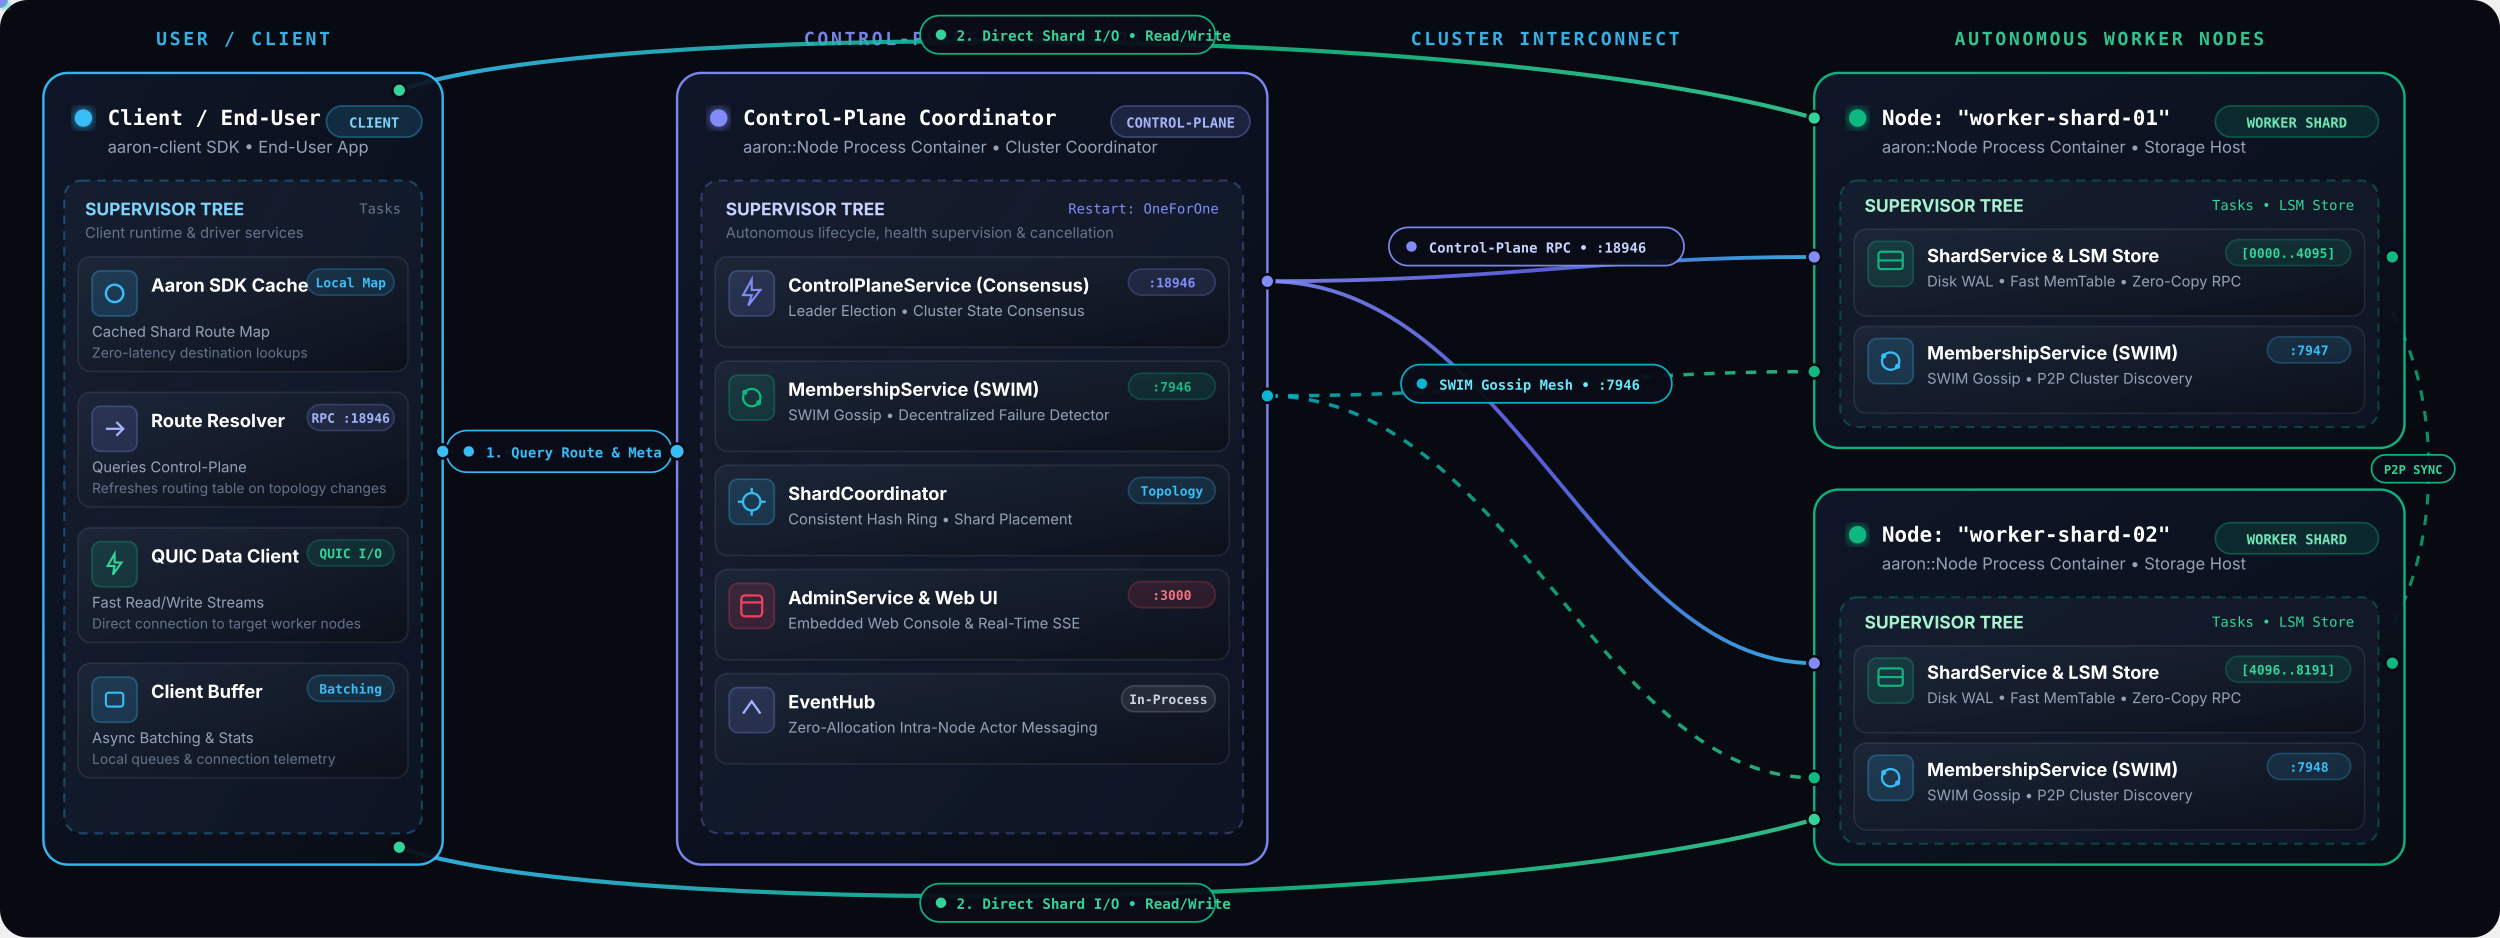
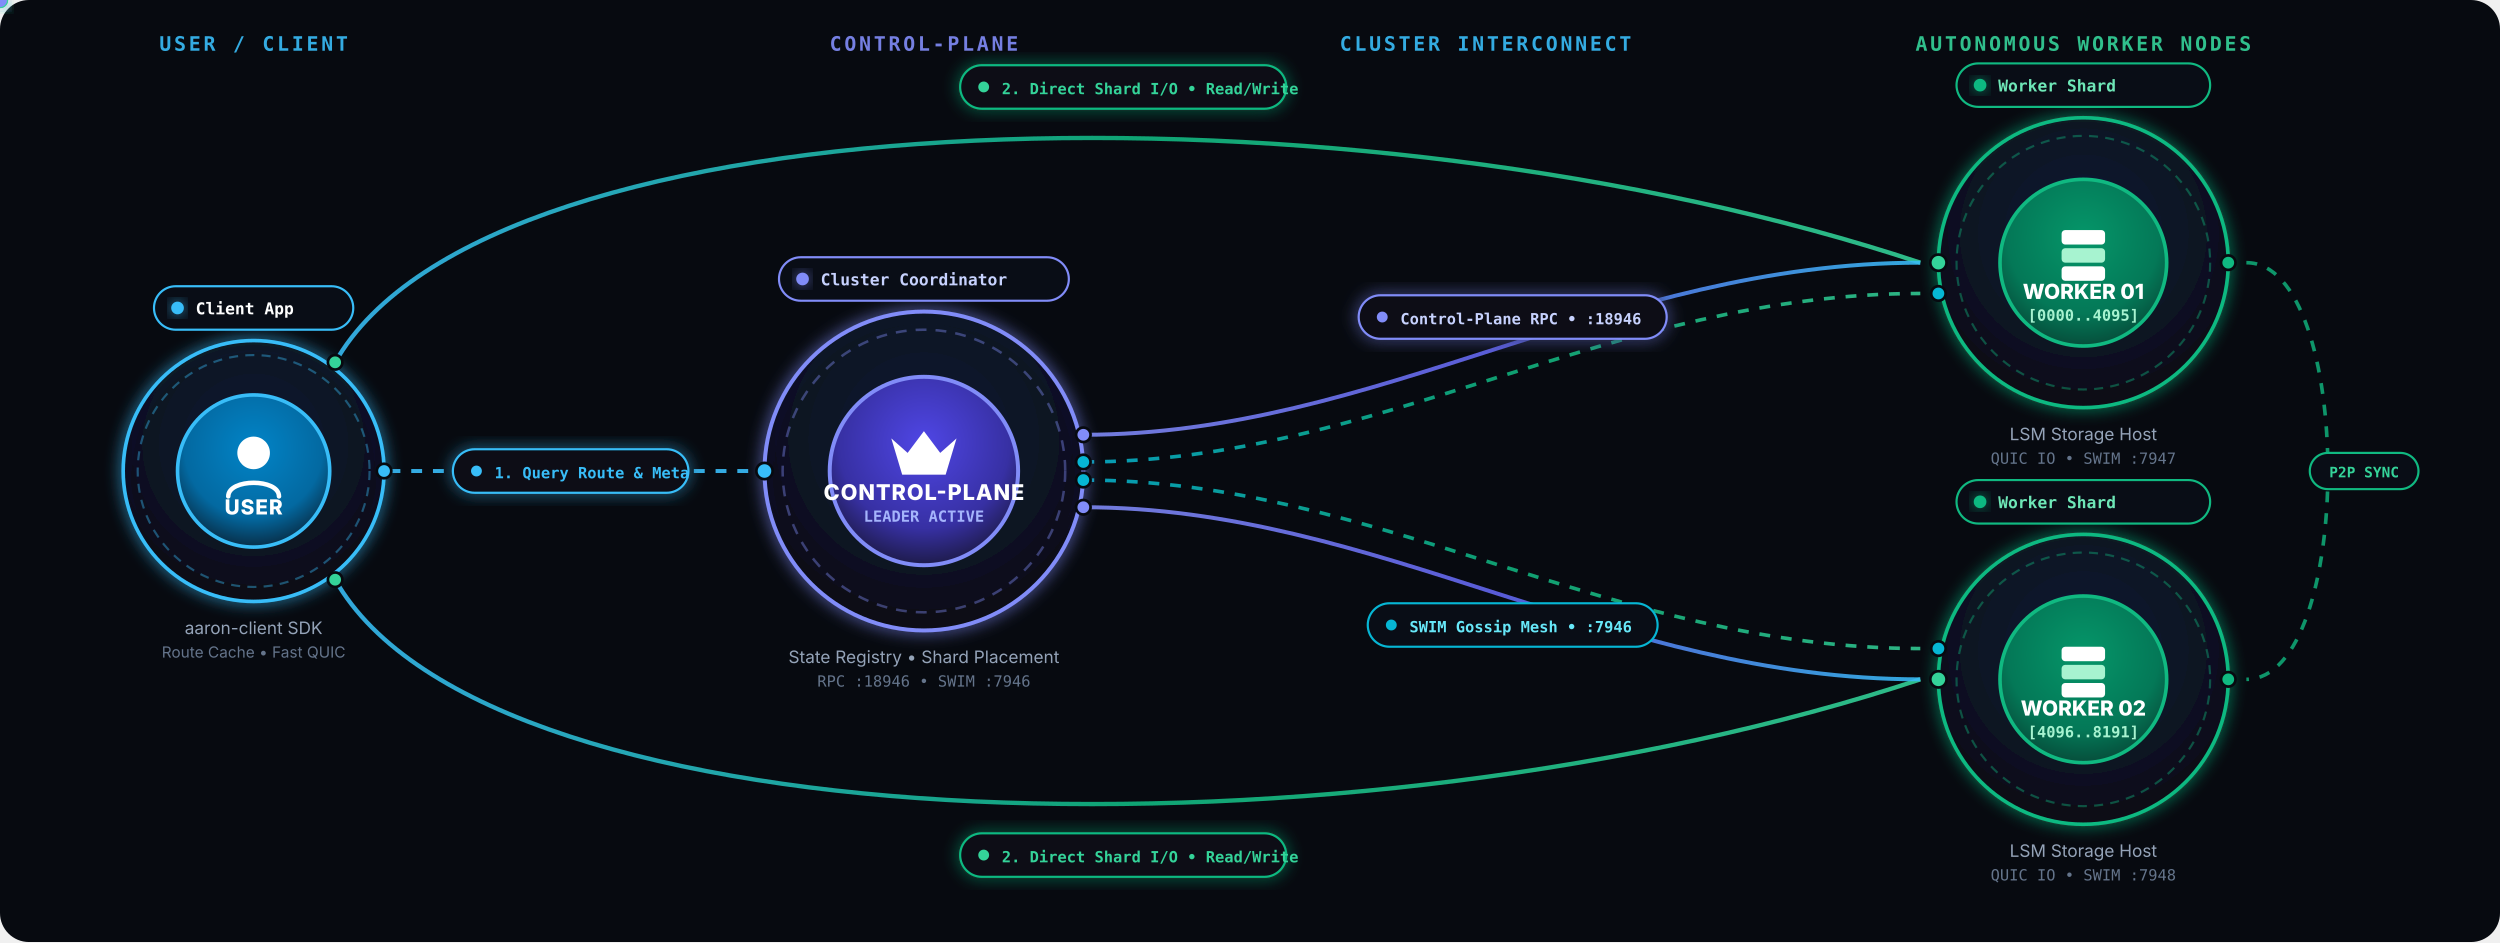
- <svg xmlns="http://www.w3.org/2000/svg" viewBox="0 0 1440 540" class="w-full h-auto overflow-visible">
+ <svg xmlns="http://www.w3.org/2000/svg" viewBox="0 0 1380 520" class="w-full h-auto overflow-visible">
  <defs>
    <style>
      @keyframes flowLine {
        from { stroke-dashoffset: 24; }
        to { stroke-dashoffset: 0; }
      }
      .flow-line {
        stroke-dasharray: 6 6;
        animation: flowLine 1.4s linear infinite;
      }
-       .svg-node-card {
-         transition: filter 0.2s ease, transform 0.2s ease;
-       }
-       .svg-node-card:hover {
-         filter: drop-shadow(0 0 14px rgba(56, 189, 248, 0.4));
+       .svg-node {
+         transition: transform 0.25s ease, filter 0.25s ease;
+         cursor: pointer;
+       }
+       .svg-node:hover {
+         filter: drop-shadow(0 0 20px rgba(56, 189, 248, 0.6));
      }
      text {
        font-family: -apple-system, BlinkMacSystemFont, 'Inter', 'Segoe UI', Roboto, Helvetica, Arial, sans-serif;
      }
      .font-mono {
        font-family: 'JetBrains Mono', 'Fira Code', monospace;
      }
    </style>
-     <filter id="glow-cyan" x="-20%" y="-20%" width="140%" height="140%">
-       <feGaussianBlur stdDeviation="3.5" result="blur" />
+     <filter id="glow-cyan" x="-30%" y="-30%" width="160%" height="160%">
+       <feGaussianBlur stdDeviation="4" result="blur" />
      <feComposite in="SourceGraphic" in2="blur" operator="over" />
    </filter>
-     <filter id="glow-emerald" x="-20%" y="-20%" width="140%" height="140%">
-       <feGaussianBlur stdDeviation="3.5" result="blur" />
+     <filter id="glow-emerald" x="-30%" y="-30%" width="160%" height="160%">
+       <feGaussianBlur stdDeviation="4" result="blur" />
      <feComposite in="SourceGraphic" in2="blur" operator="over" />
    </filter>
-     <filter id="glow-brand" x="-20%" y="-20%" width="140%" height="140%">
-       <feGaussianBlur stdDeviation="3.5" result="blur" />
+     <filter id="glow-brand" x="-30%" y="-30%" width="160%" height="160%">
+       <feGaussianBlur stdDeviation="4.5" result="blur" />
      <feComposite in="SourceGraphic" in2="blur" operator="over" />
    </filter>
-     <linearGradient id="node-bg-grad" x1="0%" y1="0%" x2="100%" y2="100%">
-       <stop offset="0%" stop-color="#0f172a" stop-opacity="0.95" />
-       <stop offset="100%" stop-color="#090d16" stop-opacity="0.98" />
-     </linearGradient>
-     <linearGradient id="supervisor-bg-grad" x1="0%" y1="0%" x2="100%" y2="100%">
-       <stop offset="0%" stop-color="#1e293b" stop-opacity="0.45" />
-       <stop offset="100%" stop-color="#0f172a" stop-opacity="0.65" />
-     </linearGradient>
-     <linearGradient id="service-bg-grad" x1="0%" y1="0%" x2="100%" y2="100%">
-       <stop offset="0%" stop-color="#1e293b" stop-opacity="0.75" />
-       <stop offset="100%" stop-color="#0b0f19" stop-opacity="0.88" />
-     </linearGradient>
+     <radialGradient id="node-chassis-grad" cx="50%" cy="40%" r="65%">
+       <stop offset="0%" stop-color="#141f36" stop-opacity="0.95" />
+       <stop offset="70%" stop-color="#0b1120" stop-opacity="0.98" />
+       <stop offset="100%" stop-color="#060911" stop-opacity="1" />
+     </radialGradient>
+     <radialGradient id="core-user-grad" cx="50%" cy="35%" r="65%">
+       <stop offset="0%" stop-color="#0284c7" />
+       <stop offset="70%" stop-color="#0369a1" />
+       <stop offset="100%" stop-color="#082f49" />
+     </radialGradient>
+     <radialGradient id="core-cp-grad" cx="50%" cy="35%" r="65%">
+       <stop offset="0%" stop-color="#4f46e5" />
+       <stop offset="70%" stop-color="#3730a3" />
+       <stop offset="100%" stop-color="#1e1b4b" />
+     </radialGradient>
+     <radialGradient id="core-worker-grad" cx="50%" cy="35%" r="65%">
+       <stop offset="0%" stop-color="#059669" />
+       <stop offset="70%" stop-color="#047857" />
+       <stop offset="100%" stop-color="#064e3b" />
+     </radialGradient>
    <linearGradient id="grad-user-direct" x1="0%" y1="0%" x2="100%" y2="0%">
      <stop offset="0%" stop-color="#38bdf8" />
      <stop offset="50%" stop-color="#10b981" />
      <stop offset="100%" stop-color="#34d399" />
    </linearGradient>
-     <linearGradient id="grad-raft-rpc" x1="0%" y1="0%" x2="100%" y2="0%">
+     <linearGradient id="grad-cp-rpc" x1="0%" y1="0%" x2="100%" y2="0%">
      <stop offset="0%" stop-color="#818cf8" />
      <stop offset="50%" stop-color="#6366f1" />
      <stop offset="100%" stop-color="#38bdf8" />
    </linearGradient>
    <linearGradient id="grad-swim-gossip" x1="0%" y1="0%" x2="100%" y2="0%">
      <stop offset="0%" stop-color="#06b6d4" />
      <stop offset="50%" stop-color="#10b981" />
      <stop offset="100%" stop-color="#34d399" />
    </linearGradient>
  </defs>
  <rect width="100%" height="100%" fill="#070a10" rx="16" />
-   <g opacity="0.92">
-     <text x="140" y="26" text-anchor="middle" fill="#38bdf8" class="font-mono" font-size="10.5" font-weight="700" letter-spacing="1.5">USER / CLIENT</text>
-     <text x="560" y="26" text-anchor="middle" fill="#818cf8" class="font-mono" font-size="10.5" font-weight="700" letter-spacing="1.5">CONTROL-PLANE COORDINATOR</text>
-     <text x="890" y="26" text-anchor="middle" fill="#38bdf8" class="font-mono" font-size="10.5" font-weight="700" letter-spacing="1.5">CLUSTER INTERCONNECT</text>
-     <text x="1215" y="26" text-anchor="middle" fill="#34d399" class="font-mono" font-size="10.5" font-weight="700" letter-spacing="1.5">AUTONOMOUS WORKER NODES</text>
-   </g>
-   <path id="path-user-cp" d="M 255 260 L 390 260" fill="none" stroke="#38bdf8" stroke-width="2.2" stroke-dasharray="5 3" class="flow-line" opacity="0.88" />
-   <path id="path-user-w1" d="M 230 52 C 340 12, 850 12, 1045 68" fill="none" stroke="url(#grad-user-direct)" stroke-width="2.4" opacity="0.88" />
-   <path id="path-user-w2" d="M 230 488 C 340 528, 850 528, 1045 472" fill="none" stroke="url(#grad-user-direct)" stroke-width="2.4" opacity="0.88" />
-   <path id="path-raft-w1" d="M 730 162 C 870 162, 920 148, 1045 148" fill="none" stroke="url(#grad-raft-rpc)" stroke-width="2.2" opacity="0.88" />
-   <path id="path-raft-w2" d="M 730 162 C 870 162, 920 382, 1045 382" fill="none" stroke="url(#grad-raft-rpc)" stroke-width="2.2" opacity="0.88" />
-   <path id="path-swim-w1" d="M 730 228 C 870 228, 920 214, 1045 214" fill="none" stroke="url(#grad-swim-gossip)" stroke-width="2" stroke-dasharray="6 4" class="flow-line" opacity="0.82" />
-   <path id="path-swim-w2" d="M 730 228 C 870 228, 920 448, 1045 448" fill="none" stroke="url(#grad-swim-gossip)" stroke-width="2" stroke-dasharray="6 4" class="flow-line" opacity="0.82" />
-   <path id="path-peer-sync" d="M 1378 180 C 1406 230, 1406 310, 1378 360" fill="none" stroke="#10b981" stroke-width="1.8" stroke-dasharray="4 3" class="flow-line" opacity="0.75" />
+   <g opacity="0.9">
+     <text x="140" y="28" text-anchor="middle" fill="#38bdf8" class="font-mono" font-size="11" font-weight="700" letter-spacing="1.5">USER / CLIENT</text>
+     <text x="510" y="28" text-anchor="middle" fill="#818cf8" class="font-mono" font-size="11" font-weight="700" letter-spacing="1.5">CONTROL-PLANE</text>
+     <text x="820" y="28" text-anchor="middle" fill="#38bdf8" class="font-mono" font-size="11" font-weight="700" letter-spacing="1.5">CLUSTER INTERCONNECT</text>
+     <text x="1150" y="28" text-anchor="middle" fill="#34d399" class="font-mono" font-size="11" font-weight="700" letter-spacing="1.5">AUTONOMOUS WORKER NODES</text>
+   </g>
+   <path id="path-user-cp" d="M 215 260 L 420 260" fill="none" stroke="#38bdf8" stroke-width="2.2" stroke-dasharray="5 3" class="flow-line" opacity="0.9" />
+   <path id="path-user-w1" d="M 185 200 C 270 50, 750 42, 1060 145" fill="none" stroke="url(#grad-user-direct)" stroke-width="2.4" opacity="0.88" />
+   <path id="path-user-w2" d="M 185 320 C 270 470, 750 478, 1060 375" fill="none" stroke="url(#grad-user-direct)" stroke-width="2.4" opacity="0.88" />
+   <path id="path-cp-w1" d="M 598 240 C 760 240, 890 145, 1060 145" fill="none" stroke="url(#grad-cp-rpc)" stroke-width="2.2" opacity="0.88" />
+   <path id="path-cp-w2" d="M 598 280 C 760 280, 890 375, 1060 375" fill="none" stroke="url(#grad-cp-rpc)" stroke-width="2.2" opacity="0.88" />
+   <path id="path-swim-w1" d="M 598 255 C 760 255, 890 162, 1060 162" fill="none" stroke="url(#grad-swim-gossip)" stroke-width="2" stroke-dasharray="6 4" class="flow-line" opacity="0.85" />
+   <path id="path-swim-w2" d="M 598 265 C 760 265, 890 358, 1060 358" fill="none" stroke="url(#grad-swim-gossip)" stroke-width="2" stroke-dasharray="6 4" class="flow-line" opacity="0.85" />
+   <path id="path-worker-sync" d="M 1240 145 C 1300 145, 1300 375, 1240 375" fill="none" stroke="#10b981" stroke-width="2" stroke-dasharray="4 3" class="flow-line" opacity="0.8" />
  <circle r="4" fill="#38bdf8" filter="url(#glow-cyan)">
    <animateMotion dur="1.2s" repeatCount="indefinite">
      <mpath href="#path-user-cp" />
    </animateMotion>
  </circle>
  <circle r="4.5" fill="#34d399" filter="url(#glow-emerald)">
    <animateMotion dur="2.4s" repeatCount="indefinite">
      <mpath href="#path-user-w1" />
    </animateMotion>
  </circle>
  <circle r="4.5" fill="#34d399" filter="url(#glow-emerald)">
    <animateMotion dur="2.4s" begin="1.2s" repeatCount="indefinite">
      <mpath href="#path-user-w2" />
    </animateMotion>
  </circle>
  <circle r="3.8" fill="#818cf8" filter="url(#glow-brand)">
    <animateMotion dur="1.8s" repeatCount="indefinite">
-       <mpath href="#path-raft-w1" />
+       <mpath href="#path-cp-w1" />
    </animateMotion>
  </circle>
  <circle r="3.8" fill="#818cf8" filter="url(#glow-brand)">
    <animateMotion dur="1.8s" begin="0.9s" repeatCount="indefinite">
-       <mpath href="#path-raft-w2" />
-     </animateMotion>
-   </circle>
-   <g transform="translate(322, 260)">
-     <rect x="-65" y="-12" width="130" height="24" rx="12" fill="#090d16" stroke="#38bdf8" stroke-width="1" opacity="0.95" />
+       <mpath href="#path-cp-w2" />
+     </animateMotion>
+   </circle>
+   <g transform="translate(315, 260)">
+     <rect x="-65" y="-12" width="130" height="24" rx="12" fill="#090d16" stroke="#38bdf8" stroke-width="1.2" filter="url(#glow-cyan)" />
    <circle cx="-52" cy="0" r="3" fill="#38bdf8" />
-     <text x="-42" y="3.5" fill="#38bdf8" class="font-mono" font-size="8" font-weight="700">1. Query Route &amp; Meta</text>
-   </g>
-   <g transform="translate(615, 20)">
-     <rect x="-85" y="-11" width="170" height="22" rx="11" fill="#090d16" stroke="#10b981" stroke-width="1" opacity="0.95" />
-     <circle cx="-73" cy="0" r="3" fill="#34d399" />
-     <text x="-64" y="3.5" fill="#34d399" class="font-mono" font-size="8.2" font-weight="700">2. Direct Shard I/O • Read/Write</text>
-   </g>
-   <g transform="translate(615, 520)">
-     <rect x="-85" y="-11" width="170" height="22" rx="11" fill="#090d16" stroke="#10b981" stroke-width="1" opacity="0.95" />
-     <circle cx="-73" cy="0" r="3" fill="#34d399" />
-     <text x="-64" y="3.5" fill="#34d399" class="font-mono" font-size="8.2" font-weight="700">2. Direct Shard I/O • Read/Write</text>
-   </g>
-   <g transform="translate(885, 142)">
-     <rect x="-85" y="-11" width="170" height="22" rx="11" fill="#090d16" stroke="#818cf8" stroke-width="1" opacity="0.95" />
+     <text x="-42" y="4" fill="#38bdf8" class="font-mono" font-size="8.5" font-weight="700">1. Query Route &amp; Meta</text>
+   </g>
+   <g transform="translate(620, 48)">
+     <rect x="-90" y="-12" width="180" height="24" rx="12" fill="#090d16" stroke="#10b981" stroke-width="1.2" filter="url(#glow-emerald)" />
+     <circle cx="-77" cy="0" r="3" fill="#34d399" />
+     <text x="-67" y="4" fill="#34d399" class="font-mono" font-size="8.5" font-weight="700">2. Direct Shard I/O • Read/Write</text>
+   </g>
+   <g transform="translate(620, 472)">
+     <rect x="-90" y="-12" width="180" height="24" rx="12" fill="#090d16" stroke="#10b981" stroke-width="1.2" filter="url(#glow-emerald)" />
+     <circle cx="-77" cy="0" r="3" fill="#34d399" />
+     <text x="-67" y="4" fill="#34d399" class="font-mono" font-size="8.5" font-weight="700">2. Direct Shard I/O • Read/Write</text>
+   </g>
+   <g transform="translate(835, 175)">
+     <rect x="-85" y="-12" width="170" height="24" rx="12" fill="#090d16" stroke="#818cf8" stroke-width="1.2" filter="url(#glow-brand)" />
    <circle cx="-72" cy="0" r="3" fill="#818cf8" />
-     <text x="-62" y="3.5" fill="#c7d2fe" class="font-mono" font-size="8" font-weight="700">Control-Plane RPC • :18946</text>
-   </g>
-   <g transform="translate(885, 221)">
-     <rect x="-78" y="-11" width="156" height="22" rx="11" fill="#090d16" stroke="#06b6d4" stroke-width="1" opacity="0.95" />
-     <circle cx="-66" cy="0" r="3" fill="#06b6d4" />
-     <text x="-56" y="3.5" fill="#67e8f9" class="font-mono" font-size="8" font-weight="700">SWIM Gossip Mesh • :7946</text>
-   </g>
-   <g transform="translate(1390, 270)">
-     <rect x="-24" y="-8" width="48" height="16" rx="8" fill="#090d16" stroke="#10b981" stroke-width="1" opacity="0.95" />
-     <text x="0" y="3" text-anchor="middle" fill="#34d399" class="font-mono" font-size="7" font-weight="700">P2P SYNC</text>
-   </g>
-   <g class="svg-node-card">
-     <rect x="25" y="42" width="230" height="456" rx="14" fill="url(#node-bg-grad)" stroke="#38bdf8" stroke-width="1.4" opacity="0.95" />
-     <g transform="translate(38, 54)">
-       <circle cx="10" cy="14" r="5" fill="#38bdf8" filter="url(#glow-cyan)" />
-       <text x="24" y="18" fill="#ffffff" class="font-mono" font-size="12" font-weight="700">Client / End-User</text>
-       <rect x="150" y="7" width="55" height="18" rx="9" fill="rgba(56, 189, 248, 0.15)" stroke="rgba(56, 189, 248, 0.35)" stroke-width="1" />
-       <text x="177.5" y="19.5" text-anchor="middle" class="font-mono" font-size="8" font-weight="700" fill="#7dd3fc">CLIENT</text>
-       <text x="24" y="34" fill="#94a3b8" font-size="9.5">aaron-client SDK • End-User App</text>
-     </g>
-     <rect x="37" y="104" width="206" height="376" rx="10" fill="url(#supervisor-bg-grad)" stroke="rgba(56, 189, 248, 0.3)" stroke-width="1.2" stroke-dasharray="5 4" />
-     <text x="49" y="124" fill="#7dd3fc" font-size="10" font-weight="700">SUPERVISOR TREE</text>
-     <text x="231" y="123" text-anchor="end" fill="#64748b" class="font-mono" font-size="8">Tasks</text>
-     <text x="49" y="137" fill="#64748b" font-size="8.5">Client runtime &amp; driver services</text>
-     <g transform="translate(45, 148)">
-       <rect width="190" height="66" rx="7" fill="url(#service-bg-grad)" stroke="rgba(255,255,255,0.08)" stroke-width="1" />
-       <rect x="8" y="8" width="26" height="26" rx="5" fill="rgba(56, 189, 248, 0.15)" stroke="rgba(56, 189, 248, 0.3)" stroke-width="1" />
-       <circle cx="21" cy="21" r="5" fill="none" stroke="#38bdf8" stroke-width="1.4" />
-       <text x="42" y="20" fill="#ffffff" font-size="10.5" font-weight="700">Aaron SDK Cache</text>
-       <rect x="132" y="7" width="50" height="15" rx="7.5" fill="rgba(56, 189, 248, 0.12)" stroke="rgba(56, 189, 248, 0.25)" stroke-width="1" />
-       <text x="157" y="17.5" text-anchor="middle" fill="#38bdf8" class="font-mono" font-size="7.5" font-weight="600">Local Map</text>
-       <text x="8" y="46" fill="#94a3b8" font-size="8.5">Cached Shard Route Map</text>
-       <text x="8" y="58" fill="#64748b" font-size="8">Zero-latency destination lookups</text>
-     </g>
-     <g transform="translate(45, 226)">
-       <rect width="190" height="66" rx="7" fill="url(#service-bg-grad)" stroke="rgba(255,255,255,0.08)" stroke-width="1" />
-       <rect x="8" y="8" width="26" height="26" rx="5" fill="rgba(129, 140, 248, 0.15)" stroke="rgba(129, 140, 248, 0.3)" stroke-width="1" />
-       <path d="M 16 21 L 26 21 M 22 17 L 26 21 L 22 25" fill="none" stroke="#a5b4fc" stroke-width="1.3" />
-       <text x="42" y="20" fill="#ffffff" font-size="10.5" font-weight="700">Route Resolver</text>
-       <rect x="132" y="7" width="50" height="15" rx="7.5" fill="rgba(129, 140, 248, 0.12)" stroke="rgba(129, 140, 248, 0.25)" stroke-width="1" />
-       <text x="157" y="17.5" text-anchor="middle" fill="#a5b4fc" class="font-mono" font-size="7.5" font-weight="600">RPC :18946</text>
-       <text x="8" y="46" fill="#94a3b8" font-size="8.5">Queries Control-Plane</text>
-       <text x="8" y="58" fill="#64748b" font-size="8">Refreshes routing table on topology changes</text>
-     </g>
-     <g transform="translate(45, 304)">
-       <rect width="190" height="66" rx="7" fill="url(#service-bg-grad)" stroke="rgba(255,255,255,0.08)" stroke-width="1" />
-       <rect x="8" y="8" width="26" height="26" rx="5" fill="rgba(16, 185, 129, 0.15)" stroke="rgba(16, 185, 129, 0.3)" stroke-width="1" />
-       <path d="M 21 15 L 17 22 L 21 22 L 20 27 L 25 20 L 21 20 Z" fill="none" stroke="#34d399" stroke-width="1.2" />
-       <text x="42" y="20" fill="#ffffff" font-size="10.5" font-weight="700">QUIC Data Client</text>
-       <rect x="132" y="7" width="50" height="15" rx="7.5" fill="rgba(16, 185, 129, 0.12)" stroke="rgba(16, 185, 129, 0.25)" stroke-width="1" />
-       <text x="157" y="17.5" text-anchor="middle" fill="#34d399" class="font-mono" font-size="7.5" font-weight="600">QUIC I/O</text>
-       <text x="8" y="46" fill="#94a3b8" font-size="8.5">Fast Read/Write Streams</text>
-       <text x="8" y="58" fill="#64748b" font-size="8">Direct connection to target worker nodes</text>
-     </g>
-     <g transform="translate(45, 382)">
-       <rect width="190" height="66" rx="7" fill="url(#service-bg-grad)" stroke="rgba(255,255,255,0.08)" stroke-width="1" />
-       <rect x="8" y="8" width="26" height="26" rx="5" fill="rgba(56, 189, 248, 0.15)" stroke="rgba(56, 189, 248, 0.3)" stroke-width="1" />
-       <rect x="16" y="17" width="10" height="8" rx="1.5" fill="none" stroke="#38bdf8" stroke-width="1.2" />
-       <text x="42" y="20" fill="#ffffff" font-size="10.5" font-weight="700">Client Buffer</text>
-       <rect x="132" y="7" width="50" height="15" rx="7.5" fill="rgba(56, 189, 248, 0.12)" stroke="rgba(56, 189, 248, 0.25)" stroke-width="1" />
-       <text x="157" y="17.5" text-anchor="middle" fill="#38bdf8" class="font-mono" font-size="7.5" font-weight="600">Batching</text>
-       <text x="8" y="46" fill="#94a3b8" font-size="8.5">Async Batching &amp; Stats</text>
-       <text x="8" y="58" fill="#64748b" font-size="8">Local queues &amp; connection telemetry</text>
-     </g>
-     <circle cx="230" cy="52" r="4" fill="#34d399" stroke="#070a10" stroke-width="1.5" />
-     <circle cx="255" cy="260" r="4" fill="#38bdf8" stroke="#070a10" stroke-width="1.5" />
-     <circle cx="230" cy="488" r="4" fill="#34d399" stroke="#070a10" stroke-width="1.5" />
-   </g>
-   <g class="svg-node-card">
-     <rect x="390" y="42" width="340" height="456" rx="14" fill="url(#node-bg-grad)" stroke="#818cf8" stroke-width="1.4" opacity="0.95" />
-     <g transform="translate(404, 54)">
-       <circle cx="10" cy="14" r="5" fill="#818cf8" filter="url(#glow-brand)" />
-       <text x="24" y="18" fill="#ffffff" class="font-mono" font-size="12" font-weight="700">Control-Plane Coordinator</text>
-       <rect x="236" y="7" width="80" height="18" rx="9" fill="rgba(129, 140, 248, 0.15)" stroke="rgba(129, 140, 248, 0.35)" stroke-width="1" />
-       <text x="276" y="19.5" text-anchor="middle" class="font-mono" font-size="8" font-weight="700" fill="#a5b4fc">CONTROL-PLANE</text>
-       <text x="24" y="34" fill="#94a3b8" font-size="9.5">aaron::Node Process Container • Cluster Coordinator</text>
-     </g>
-     <circle cx="390" cy="260" r="4.5" fill="#38bdf8" stroke="#070a10" stroke-width="1.5" />
-     <rect x="404" y="104" width="312" height="376" rx="10" fill="url(#supervisor-bg-grad)" stroke="rgba(129, 140, 248, 0.3)" stroke-width="1.2" stroke-dasharray="5 4" />
-     <text x="418" y="124" fill="#c7d2fe" font-size="10" font-weight="700">SUPERVISOR TREE</text>
-     <text x="702" y="123" text-anchor="end" fill="#818cf8" class="font-mono" font-size="8">Restart: OneForOne</text>
-     <text x="418" y="137" fill="#64748b" font-size="8.5">Autonomous lifecycle, health supervision &amp; cancellation</text>
-     <g transform="translate(412, 148)">
-       <rect width="296" height="52" rx="7" fill="url(#service-bg-grad)" stroke="rgba(255,255,255,0.08)" stroke-width="1" />
-       <circle cx="318" cy="14" r="4" fill="#818cf8" stroke="#070a10" stroke-width="1.5" />
-       <rect x="8" y="8" width="26" height="26" rx="5" fill="rgba(129, 140, 248, 0.15)" stroke="rgba(129, 140, 248, 0.3)" stroke-width="1" />
-       <path d="M 21 13 L 16 22 L 21 22 L 19 28 L 26 19 L 21 19 Z" fill="none" stroke="#818cf8" stroke-width="1.2" />
-       <text x="42" y="20" fill="#ffffff" font-size="10.5" font-weight="700">ControlPlaneService (Consensus)</text>
-       <rect x="238" y="7" width="50" height="15" rx="7.5" fill="rgba(129, 140, 248, 0.12)" stroke="rgba(129, 140, 248, 0.25)" stroke-width="1" />
-       <text x="263" y="17.5" text-anchor="middle" fill="#818cf8" class="font-mono" font-size="7.5" font-weight="600">:18946</text>
-       <text x="42" y="34" fill="#94a3b8" font-size="8.5">Leader Election • Cluster State Consensus</text>
-     </g>
-     <g transform="translate(412, 208)">
-       <rect width="296" height="52" rx="7" fill="url(#service-bg-grad)" stroke="rgba(255,255,255,0.08)" stroke-width="1" />
-       <circle cx="318" cy="20" r="4" fill="#06b6d4" stroke="#070a10" stroke-width="1.5" />
-       <rect x="8" y="8" width="26" height="26" rx="5" fill="rgba(16, 185, 129, 0.15)" stroke="rgba(16, 185, 129, 0.3)" stroke-width="1" />
-       <circle cx="21" cy="21" r="5" fill="none" stroke="#10b981" stroke-width="1.3" />
-       <circle cx="17" cy="18" r="1.5" fill="#10b981" />
-       <circle cx="25" cy="24" r="1.5" fill="#10b981" />
-       <text x="42" y="20" fill="#ffffff" font-size="10.5" font-weight="700">MembershipService (SWIM)</text>
-       <rect x="238" y="7" width="50" height="15" rx="7.5" fill="rgba(16, 185, 129, 0.12)" stroke="rgba(16, 185, 129, 0.25)" stroke-width="1" />
-       <text x="263" y="17.5" text-anchor="middle" fill="#10b981" class="font-mono" font-size="7.5" font-weight="600">:7946</text>
-       <text x="42" y="34" fill="#94a3b8" font-size="8.5">SWIM Gossip • Decentralized Failure Detector</text>
-     </g>
-     <g transform="translate(412, 268)">
-       <rect width="296" height="52" rx="7" fill="url(#service-bg-grad)" stroke="rgba(255,255,255,0.08)" stroke-width="1" />
-       <rect x="8" y="8" width="26" height="26" rx="5" fill="rgba(56, 189, 248, 0.15)" stroke="rgba(56, 189, 248, 0.3)" stroke-width="1" />
-       <circle cx="21" cy="21" r="5" fill="none" stroke="#38bdf8" stroke-width="1.3" />
-       <line x1="21" y1="13" x2="21" y2="16" stroke="#38bdf8" stroke-width="1.3" />
-       <line x1="21" y1="26" x2="21" y2="29" stroke="#38bdf8" stroke-width="1.3" />
-       <line x1="13" y1="21" x2="16" y2="21" stroke="#38bdf8" stroke-width="1.3" />
-       <line x1="26" y1="21" x2="29" y2="21" stroke="#38bdf8" stroke-width="1.3" />
-       <text x="42" y="20" fill="#ffffff" font-size="10.5" font-weight="700">ShardCoordinator</text>
-       <rect x="238" y="7" width="50" height="15" rx="7.5" fill="rgba(56, 189, 248, 0.12)" stroke="rgba(56, 189, 248, 0.25)" stroke-width="1" />
-       <text x="263" y="17.5" text-anchor="middle" fill="#38bdf8" class="font-mono" font-size="7.5" font-weight="600">Topology</text>
-       <text x="42" y="34" fill="#94a3b8" font-size="8.5">Consistent Hash Ring • Shard Placement</text>
-     </g>
-     <g transform="translate(412, 328)">
-       <rect width="296" height="52" rx="7" fill="url(#service-bg-grad)" stroke="rgba(255,255,255,0.08)" stroke-width="1" />
-       <rect x="8" y="8" width="26" height="26" rx="5" fill="rgba(244, 63, 94, 0.15)" stroke="rgba(244, 63, 94, 0.3)" stroke-width="1" />
-       <rect x="15" y="15" width="12" height="12" rx="2" fill="none" stroke="#f43f5e" stroke-width="1.3" />
-       <line x1="15" y1="19" x2="27" y2="19" stroke="#f43f5e" stroke-width="1.3" />
-       <text x="42" y="20" fill="#ffffff" font-size="10.5" font-weight="700">AdminService &amp; Web UI</text>
-       <rect x="238" y="7" width="50" height="15" rx="7.5" fill="rgba(244, 63, 94, 0.12)" stroke="rgba(244, 63, 94, 0.25)" stroke-width="1" />
-       <text x="263" y="17.5" text-anchor="middle" fill="#fb7185" class="font-mono" font-size="7.5" font-weight="600">:3000</text>
-       <text x="42" y="34" fill="#94a3b8" font-size="8.5">Embedded Web Console &amp; Real-Time SSE</text>
-     </g>
-     <g transform="translate(412, 388)">
-       <rect width="296" height="52" rx="7" fill="url(#service-bg-grad)" stroke="rgba(255,255,255,0.08)" stroke-width="1" />
-       <rect x="8" y="8" width="26" height="26" rx="5" fill="rgba(129, 140, 248, 0.15)" stroke="rgba(129, 140, 248, 0.3)" stroke-width="1" />
-       <path d="M 16 23 L 21 16 L 26 23" fill="none" stroke="#a5b4fc" stroke-width="1.3" />
-       <text x="42" y="20" fill="#ffffff" font-size="10.5" font-weight="700">EventHub</text>
-       <rect x="234" y="7" width="54" height="15" rx="7.5" fill="rgba(255, 255, 255, 0.08)" stroke="rgba(255, 255, 255, 0.15)" stroke-width="1" />
-       <text x="261" y="17.5" text-anchor="middle" fill="#cbd5e1" class="font-mono" font-size="7.5" font-weight="600">In-Process</text>
-       <text x="42" y="34" fill="#94a3b8" font-size="8.5">Zero-Allocation Intra-Node Actor Messaging</text>
-     </g>
-   </g>
-   <g class="svg-node-card">
-     <rect x="1045" y="42" width="340" height="216" rx="14" fill="url(#node-bg-grad)" stroke="#10b981" stroke-width="1.4" opacity="0.95" />
-     <g transform="translate(1060, 54)">
-       <circle cx="10" cy="14" r="5" fill="#10b981" filter="url(#glow-emerald)" />
-       <text x="24" y="18" fill="#ffffff" class="font-mono" font-size="12" font-weight="700">Node: "worker-shard-01"</text>
-       <rect x="216" y="7" width="94" height="18" rx="9" fill="rgba(16, 185, 129, 0.15)" stroke="rgba(16, 185, 129, 0.35)" stroke-width="1" />
-       <text x="263" y="19.5" text-anchor="middle" class="font-mono" font-size="8" font-weight="700" fill="#6ee7b7">WORKER SHARD</text>
-       <text x="24" y="34" fill="#94a3b8" font-size="9.5">aaron::Node Process Container • Storage Host</text>
-     </g>
-     <rect x="1060" y="104" width="310" height="142" rx="10" fill="url(#supervisor-bg-grad)" stroke="rgba(16, 185, 129, 0.3)" stroke-width="1.2" stroke-dasharray="5 4" />
-     <text x="1074" y="122" fill="#a7f3d0" font-size="10" font-weight="700">SUPERVISOR TREE</text>
-     <text x="1356" y="121" text-anchor="end" fill="#34d399" class="font-mono" font-size="8">Tasks • LSM Store</text>
-     <g transform="translate(1068, 132)">
-       <rect width="294" height="50" rx="7" fill="url(#service-bg-grad)" stroke="rgba(255,255,255,0.08)" stroke-width="1" />
-       <circle cx="-23" cy="16" r="4" fill="#818cf8" stroke="#070a10" stroke-width="1.5" />
-       <circle cx="310" cy="16" r="4" fill="#10b981" stroke="#070a10" stroke-width="1.5" />
-       <rect x="8" y="7" width="26" height="26" rx="5" fill="rgba(16, 185, 129, 0.15)" stroke="rgba(16, 185, 129, 0.3)" stroke-width="1" />
-       <rect x="14" y="13" width="14" height="10" rx="1.5" fill="none" stroke="#10b981" stroke-width="1.2" />
-       <line x1="14" y1="18" x2="28" y2="18" stroke="#10b981" stroke-width="1.2" />
-       <text x="42" y="19" fill="#ffffff" font-size="10.5" font-weight="700">ShardService &amp; LSM Store</text>
-       <rect x="214" y="6" width="72" height="15" rx="7.5" fill="rgba(16, 185, 129, 0.12)" stroke="rgba(16, 185, 129, 0.25)" stroke-width="1" />
-       <text x="250" y="16.5" text-anchor="middle" fill="#34d399" class="font-mono" font-size="7.5" font-weight="600">[0000..4095]</text>
-       <text x="42" y="33" fill="#94a3b8" font-size="8.5">Disk WAL • Fast MemTable • Zero-Copy RPC</text>
-     </g>
-     <g transform="translate(1068, 188)">
-       <rect width="294" height="50" rx="7" fill="url(#service-bg-grad)" stroke="rgba(255,255,255,0.08)" stroke-width="1" />
-       <circle cx="-23" cy="26" r="4" fill="#10b981" stroke="#070a10" stroke-width="1.5" />
-       <rect x="8" y="7" width="26" height="26" rx="5" fill="rgba(56, 189, 248, 0.15)" stroke="rgba(56, 189, 248, 0.3)" stroke-width="1" />
-       <circle cx="21" cy="20" r="5" fill="none" stroke="#38bdf8" stroke-width="1.3" />
-       <circle cx="17" cy="17" r="1.5" fill="#38bdf8" />
-       <circle cx="25" cy="23" r="1.5" fill="#38bdf8" />
-       <text x="42" y="19" fill="#ffffff" font-size="10.5" font-weight="700">MembershipService (SWIM)</text>
-       <rect x="238" y="6" width="48" height="15" rx="7.5" fill="rgba(56, 189, 248, 0.12)" stroke="rgba(56, 189, 248, 0.25)" stroke-width="1" />
-       <text x="262" y="16.5" text-anchor="middle" fill="#38bdf8" class="font-mono" font-size="7.5" font-weight="600">:7947</text>
-       <text x="42" y="33" fill="#94a3b8" font-size="8.5">SWIM Gossip • P2P Cluster Discovery</text>
-     </g>
-     <circle cx="1045" cy="68" r="4" fill="#34d399" stroke="#070a10" stroke-width="1.5" />
-   </g>
-   <g class="svg-node-card">
-     <rect x="1045" y="282" width="340" height="216" rx="14" fill="url(#node-bg-grad)" stroke="#10b981" stroke-width="1.4" opacity="0.95" />
-     <g transform="translate(1060, 294)">
-       <circle cx="10" cy="14" r="5" fill="#10b981" filter="url(#glow-emerald)" />
-       <text x="24" y="18" fill="#ffffff" class="font-mono" font-size="12" font-weight="700">Node: "worker-shard-02"</text>
-       <rect x="216" y="7" width="94" height="18" rx="9" fill="rgba(16, 185, 129, 0.15)" stroke="rgba(16, 185, 129, 0.35)" stroke-width="1" />
-       <text x="263" y="19.5" text-anchor="middle" class="font-mono" font-size="8" font-weight="700" fill="#6ee7b7">WORKER SHARD</text>
-       <text x="24" y="34" fill="#94a3b8" font-size="9.5">aaron::Node Process Container • Storage Host</text>
-     </g>
-     <rect x="1060" y="344" width="310" height="142" rx="10" fill="url(#supervisor-bg-grad)" stroke="rgba(16, 185, 129, 0.3)" stroke-width="1.2" stroke-dasharray="5 4" />
-     <text x="1074" y="362" fill="#a7f3d0" font-size="10" font-weight="700">SUPERVISOR TREE</text>
-     <text x="1356" y="361" text-anchor="end" fill="#34d399" class="font-mono" font-size="8">Tasks • LSM Store</text>
-     <g transform="translate(1068, 372)">
-       <rect width="294" height="50" rx="7" fill="url(#service-bg-grad)" stroke="rgba(255,255,255,0.08)" stroke-width="1" />
-       <circle cx="-23" cy="10" r="4" fill="#818cf8" stroke="#070a10" stroke-width="1.5" />
-       <circle cx="310" cy="10" r="4" fill="#10b981" stroke="#070a10" stroke-width="1.5" />
-       <rect x="8" y="7" width="26" height="26" rx="5" fill="rgba(16, 185, 129, 0.15)" stroke="rgba(16, 185, 129, 0.3)" stroke-width="1" />
-       <rect x="14" y="13" width="14" height="10" rx="1.5" fill="none" stroke="#10b981" stroke-width="1.2" />
-       <line x1="14" y1="18" x2="28" y2="18" stroke="#10b981" stroke-width="1.2" />
-       <text x="42" y="19" fill="#ffffff" font-size="10.5" font-weight="700">ShardService &amp; LSM Store</text>
-       <rect x="214" y="6" width="72" height="15" rx="7.5" fill="rgba(16, 185, 129, 0.12)" stroke="rgba(16, 185, 129, 0.25)" stroke-width="1" />
-       <text x="250" y="16.5" text-anchor="middle" fill="#34d399" class="font-mono" font-size="7.5" font-weight="600">[4096..8191]</text>
-       <text x="42" y="33" fill="#94a3b8" font-size="8.5">Disk WAL • Fast MemTable • Zero-Copy RPC</text>
-     </g>
-     <g transform="translate(1068, 428)">
-       <rect width="294" height="50" rx="7" fill="url(#service-bg-grad)" stroke="rgba(255,255,255,0.08)" stroke-width="1" />
-       <circle cx="-23" cy="20" r="4" fill="#10b981" stroke="#070a10" stroke-width="1.5" />
-       <rect x="8" y="7" width="26" height="26" rx="5" fill="rgba(56, 189, 248, 0.15)" stroke="rgba(56, 189, 248, 0.3)" stroke-width="1" />
-       <circle cx="21" cy="20" r="5" fill="none" stroke="#38bdf8" stroke-width="1.3" />
-       <circle cx="17" cy="17" r="1.5" fill="#38bdf8" />
-       <circle cx="25" cy="23" r="1.5" fill="#38bdf8" />
-       <text x="42" y="19" fill="#ffffff" font-size="10.5" font-weight="700">MembershipService (SWIM)</text>
-       <rect x="238" y="6" width="48" height="15" rx="7.5" fill="rgba(56, 189, 248, 0.12)" stroke="rgba(56, 189, 248, 0.25)" stroke-width="1" />
-       <text x="262" y="16.5" text-anchor="middle" fill="#38bdf8" class="font-mono" font-size="7.5" font-weight="600">:7948</text>
-       <text x="42" y="33" fill="#94a3b8" font-size="8.5">SWIM Gossip • P2P Cluster Discovery</text>
-     </g>
-     <circle cx="1045" cy="472" r="4" fill="#34d399" stroke="#070a10" stroke-width="1.5" />
+     <text x="-62" y="4" fill="#c7d2fe" class="font-mono" font-size="8.5" font-weight="700">Control-Plane RPC • :18946</text>
+   </g>
+   <g transform="translate(835, 345)">
+     <rect x="-80" y="-12" width="160" height="24" rx="12" fill="#090d16" stroke="#06b6d4" stroke-width="1.2" />
+     <circle cx="-67" cy="0" r="3" fill="#06b6d4" />
+     <text x="-57" y="4" fill="#67e8f9" class="font-mono" font-size="8.5" font-weight="700">SWIM Gossip Mesh • :7946</text>
+   </g>
+   <g transform="translate(1305, 260)">
+     <rect x="-30" y="-10" width="60" height="20" rx="10" fill="#090d16" stroke="#10b981" stroke-width="1.2" />
+     <text x="0" y="3.5" text-anchor="middle" fill="#34d399" class="font-mono" font-size="8" font-weight="700">P2P SYNC</text>
+   </g>
+   <g class="svg-node" transform="translate(140, 260)">
+     <circle r="72" fill="url(#node-chassis-grad)" stroke="#38bdf8" stroke-width="2" filter="url(#glow-cyan)" />
+     <circle r="64" fill="none" stroke="rgba(56, 189, 248, 0.4)" stroke-width="1.2" stroke-dasharray="5 4" />
+     <circle r="42" fill="url(#core-user-grad)" stroke="#38bdf8" stroke-width="2" />
+     <circle cx="0" cy="-10" r="9" fill="#ffffff" />
+     <path d="M -14 14 C -14 4, 14 4, 14 14" fill="none" stroke="#ffffff" stroke-width="2.5" stroke-linecap="round" />
+     <text x="0" y="24" text-anchor="middle" fill="#ffffff" font-size="11.5" font-weight="800" letter-spacing="0.5">USER</text>
+     <g transform="translate(0, -90)">
+       <rect x="-55" y="-12" width="110" height="24" rx="12" fill="#090d16" stroke="#38bdf8" stroke-width="1.2" />
+       <circle cx="-42" cy="0" r="3.5" fill="#38bdf8" filter="url(#glow-cyan)" />
+       <text x="-32" y="3.5" fill="#ffffff" class="font-mono" font-size="9" font-weight="700">Client App</text>
+     </g>
+     <text x="0" y="90" text-anchor="middle" fill="#94a3b8" font-size="9.5">aaron-client SDK</text>
+     <text x="0" y="103" text-anchor="middle" fill="#64748b" font-size="8.5">Route Cache • Fast QUIC</text>
+     <circle cx="72" cy="0" r="4" fill="#38bdf8" stroke="#070a10" stroke-width="1.5" />
+     <circle cx="45" cy="-60" r="4" fill="#34d399" stroke="#070a10" stroke-width="1.5" />
+     <circle cx="45" cy="60" r="4" fill="#34d399" stroke="#070a10" stroke-width="1.5" />
+   </g>
+   <g class="svg-node" transform="translate(510, 260)">
+     <circle r="88" fill="url(#node-chassis-grad)" stroke="#818cf8" stroke-width="2.2" filter="url(#glow-brand)" />
+     <circle r="78" fill="none" stroke="rgba(129, 140, 248, 0.4)" stroke-width="1.4" stroke-dasharray="6 5" />
+     <circle r="52" fill="url(#core-cp-grad)" stroke="#818cf8" stroke-width="2.2" />
+     <polygon points="0,-22 9,-10 18,-18 12,2 -12,2 -18,-18 -9,-10" fill="#ffffff" />
+     <text x="0" y="16" text-anchor="middle" fill="#ffffff" font-size="12" font-weight="800" letter-spacing="0.5">CONTROL-PLANE</text>
+     <text x="0" y="28" text-anchor="middle" fill="#a5b4fc" class="font-mono" font-size="8.5" font-weight="700">LEADER ACTIVE</text>
+     <g transform="translate(0, -106)">
+       <rect x="-80" y="-12" width="160" height="24" rx="12" fill="#090d16" stroke="#818cf8" stroke-width="1.2" />
+       <circle cx="-67" cy="0" r="3.5" fill="#818cf8" filter="url(#glow-brand)" />
+       <text x="-57" y="3.5" fill="#c7d2fe" class="font-mono" font-size="9" font-weight="700">Cluster Coordinator</text>
+     </g>
+     <text x="0" y="106" text-anchor="middle" fill="#94a3b8" font-size="9.5">State Registry • Shard Placement</text>
+     <text x="0" y="119" text-anchor="middle" fill="#64748b" class="font-mono" font-size="8.5">RPC :18946 • SWIM :7946</text>
+     <circle cx="-88" cy="0" r="4.5" fill="#38bdf8" stroke="#070a10" stroke-width="1.5" />
+     <circle cx="88" cy="-20" r="4" fill="#818cf8" stroke="#070a10" stroke-width="1.5" />
+     <circle cx="88" cy="20" r="4" fill="#818cf8" stroke="#070a10" stroke-width="1.5" />
+     <circle cx="88" cy="-5" r="4" fill="#06b6d4" stroke="#070a10" stroke-width="1.5" />
+     <circle cx="88" cy="5" r="4" fill="#06b6d4" stroke="#070a10" stroke-width="1.5" />
+   </g>
+   <g class="svg-node" transform="translate(1150, 145)">
+     <circle r="80" fill="url(#node-chassis-grad)" stroke="#10b981" stroke-width="2" filter="url(#glow-emerald)" />
+     <circle r="70" fill="none" stroke="rgba(16, 185, 129, 0.4)" stroke-width="1.2" stroke-dasharray="5 4" />
+     <circle r="46" fill="url(#core-worker-grad)" stroke="#10b981" stroke-width="2" />
+     <rect x="-12" y="-18" width="24" height="8" rx="2" fill="#ffffff" />
+     <rect x="-12" y="-8" width="24" height="8" rx="2" fill="#a7f3d0" />
+     <rect x="-12" y="2" width="24" height="8" rx="2" fill="#ffffff" />
+     <text x="0" y="20" text-anchor="middle" fill="#ffffff" font-size="11.5" font-weight="800">WORKER 01</text>
+     <text x="0" y="32" text-anchor="middle" fill="#a7f3d0" class="font-mono" font-size="8.5" font-weight="700">[0000..4095]</text>
+     <g transform="translate(0, -98)">
+       <rect x="-70" y="-12" width="140" height="24" rx="12" fill="#090d16" stroke="#10b981" stroke-width="1.2" />
+       <circle cx="-57" cy="0" r="3.5" fill="#10b981" filter="url(#glow-emerald)" />
+       <text x="-47" y="3.5" fill="#6ee7b7" class="font-mono" font-size="9" font-weight="700">Worker Shard</text>
+     </g>
+     <text x="0" y="98" text-anchor="middle" fill="#94a3b8" font-size="9.5">LSM Storage Host</text>
+     <text x="0" y="111" text-anchor="middle" fill="#64748b" class="font-mono" font-size="8.5">QUIC IO • SWIM :7947</text>
+     <circle cx="-80" cy="0" r="4.5" fill="#34d399" stroke="#070a10" stroke-width="1.5" />
+     <circle cx="-80" cy="17" r="4" fill="#06b6d4" stroke="#070a10" stroke-width="1.5" />
+     <circle cx="80" cy="0" r="4" fill="#10b981" stroke="#070a10" stroke-width="1.5" />
+   </g>
+   <g class="svg-node" transform="translate(1150, 375)">
+     <circle r="80" fill="url(#node-chassis-grad)" stroke="#10b981" stroke-width="2" filter="url(#glow-emerald)" />
+     <circle r="70" fill="none" stroke="rgba(16, 185, 129, 0.4)" stroke-width="1.2" stroke-dasharray="5 4" />
+     <circle r="46" fill="url(#core-worker-grad)" stroke="#10b981" stroke-width="2" />
+     <rect x="-12" y="-18" width="24" height="8" rx="2" fill="#ffffff" />
+     <rect x="-12" y="-8" width="24" height="8" rx="2" fill="#a7f3d0" />
+     <rect x="-12" y="2" width="24" height="8" rx="2" fill="#ffffff" />
+     <text x="0" y="20" text-anchor="middle" fill="#ffffff" font-size="11.5" font-weight="800">WORKER 02</text>
+     <text x="0" y="32" text-anchor="middle" fill="#a7f3d0" class="font-mono" font-size="8.5" font-weight="700">[4096..8191]</text>
+     <g transform="translate(0, -98)">
+       <rect x="-70" y="-12" width="140" height="24" rx="12" fill="#090d16" stroke="#10b981" stroke-width="1.2" />
+       <circle cx="-57" cy="0" r="3.5" fill="#10b981" filter="url(#glow-emerald)" />
+       <text x="-47" y="3.5" fill="#6ee7b7" class="font-mono" font-size="9" font-weight="700">Worker Shard</text>
+     </g>
+     <text x="0" y="98" text-anchor="middle" fill="#94a3b8" font-size="9.5">LSM Storage Host</text>
+     <text x="0" y="111" text-anchor="middle" fill="#64748b" class="font-mono" font-size="8.5">QUIC IO • SWIM :7948</text>
+     <circle cx="-80" cy="0" r="4.5" fill="#34d399" stroke="#070a10" stroke-width="1.5" />
+     <circle cx="-80" cy="-17" r="4" fill="#06b6d4" stroke="#070a10" stroke-width="1.5" />
+     <circle cx="80" cy="0" r="4" fill="#10b981" stroke="#070a10" stroke-width="1.5" />
  </g>
</svg>
